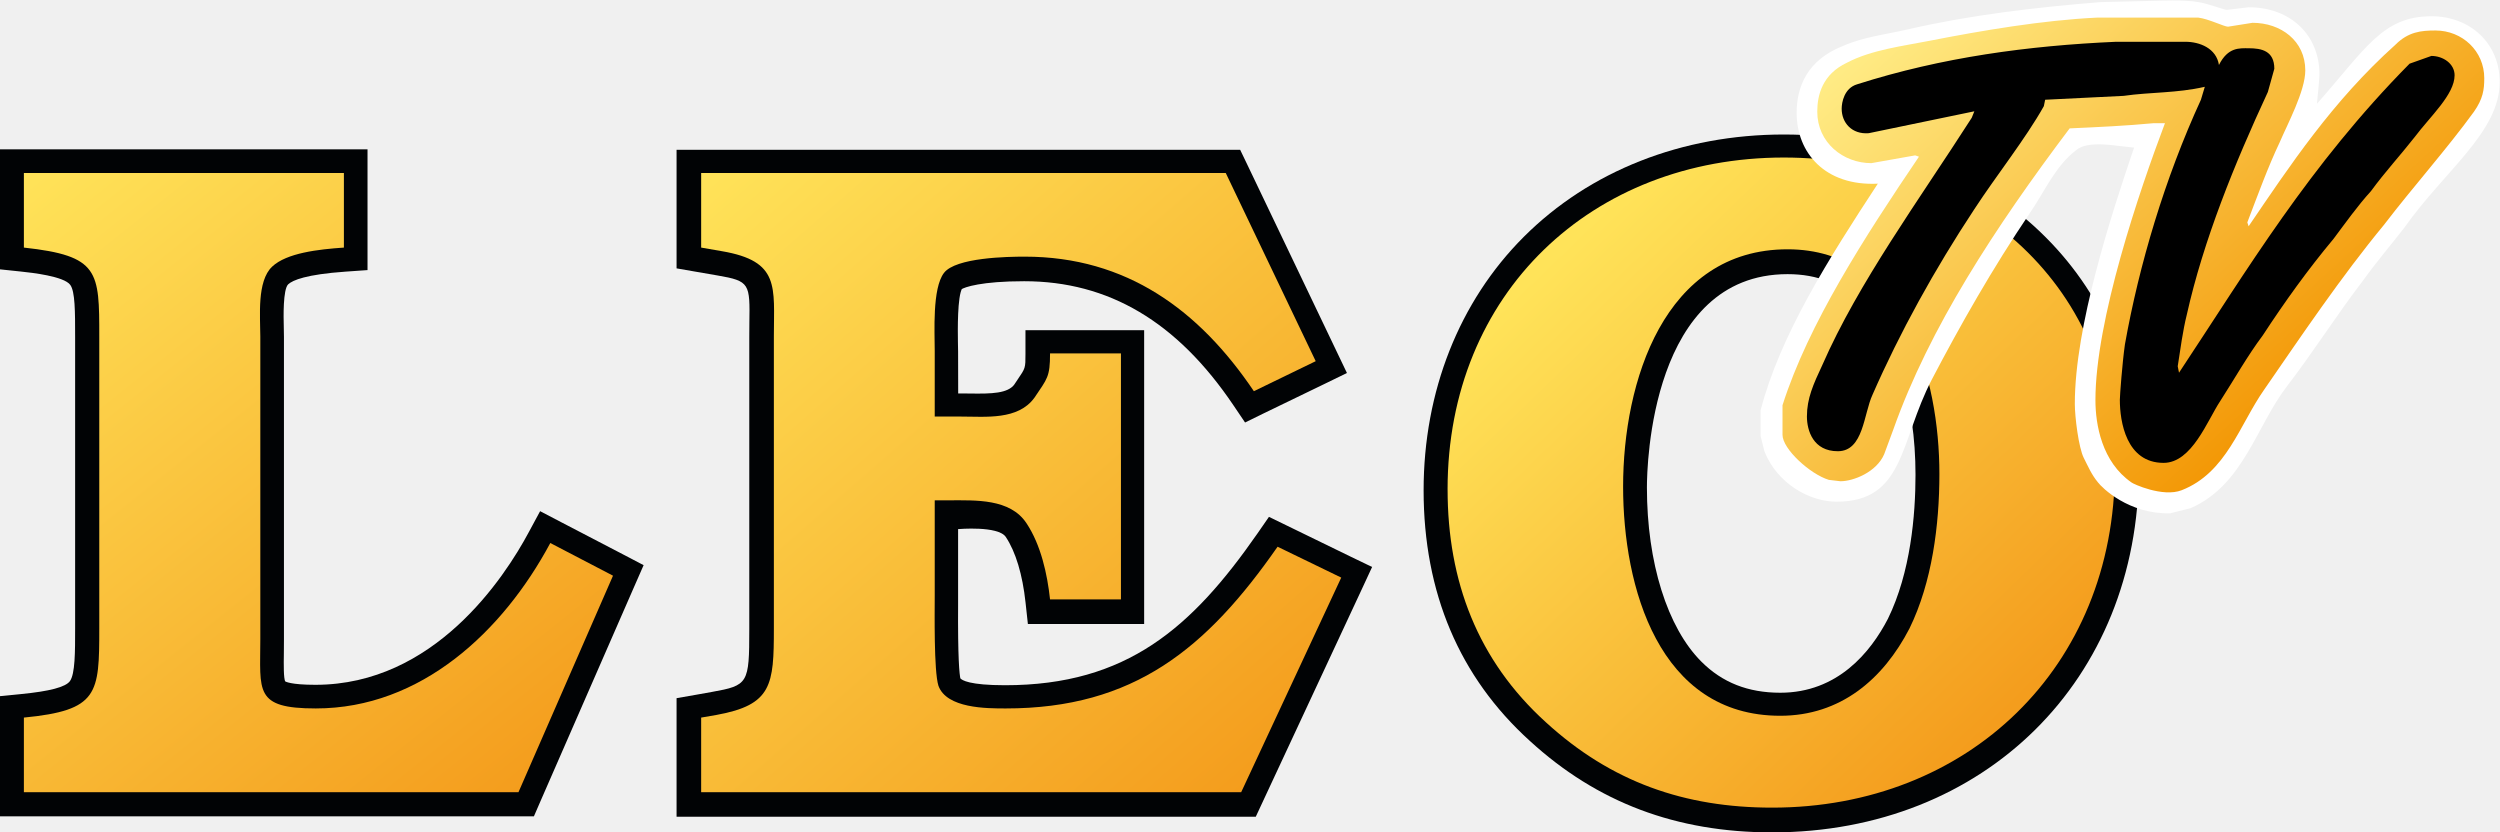
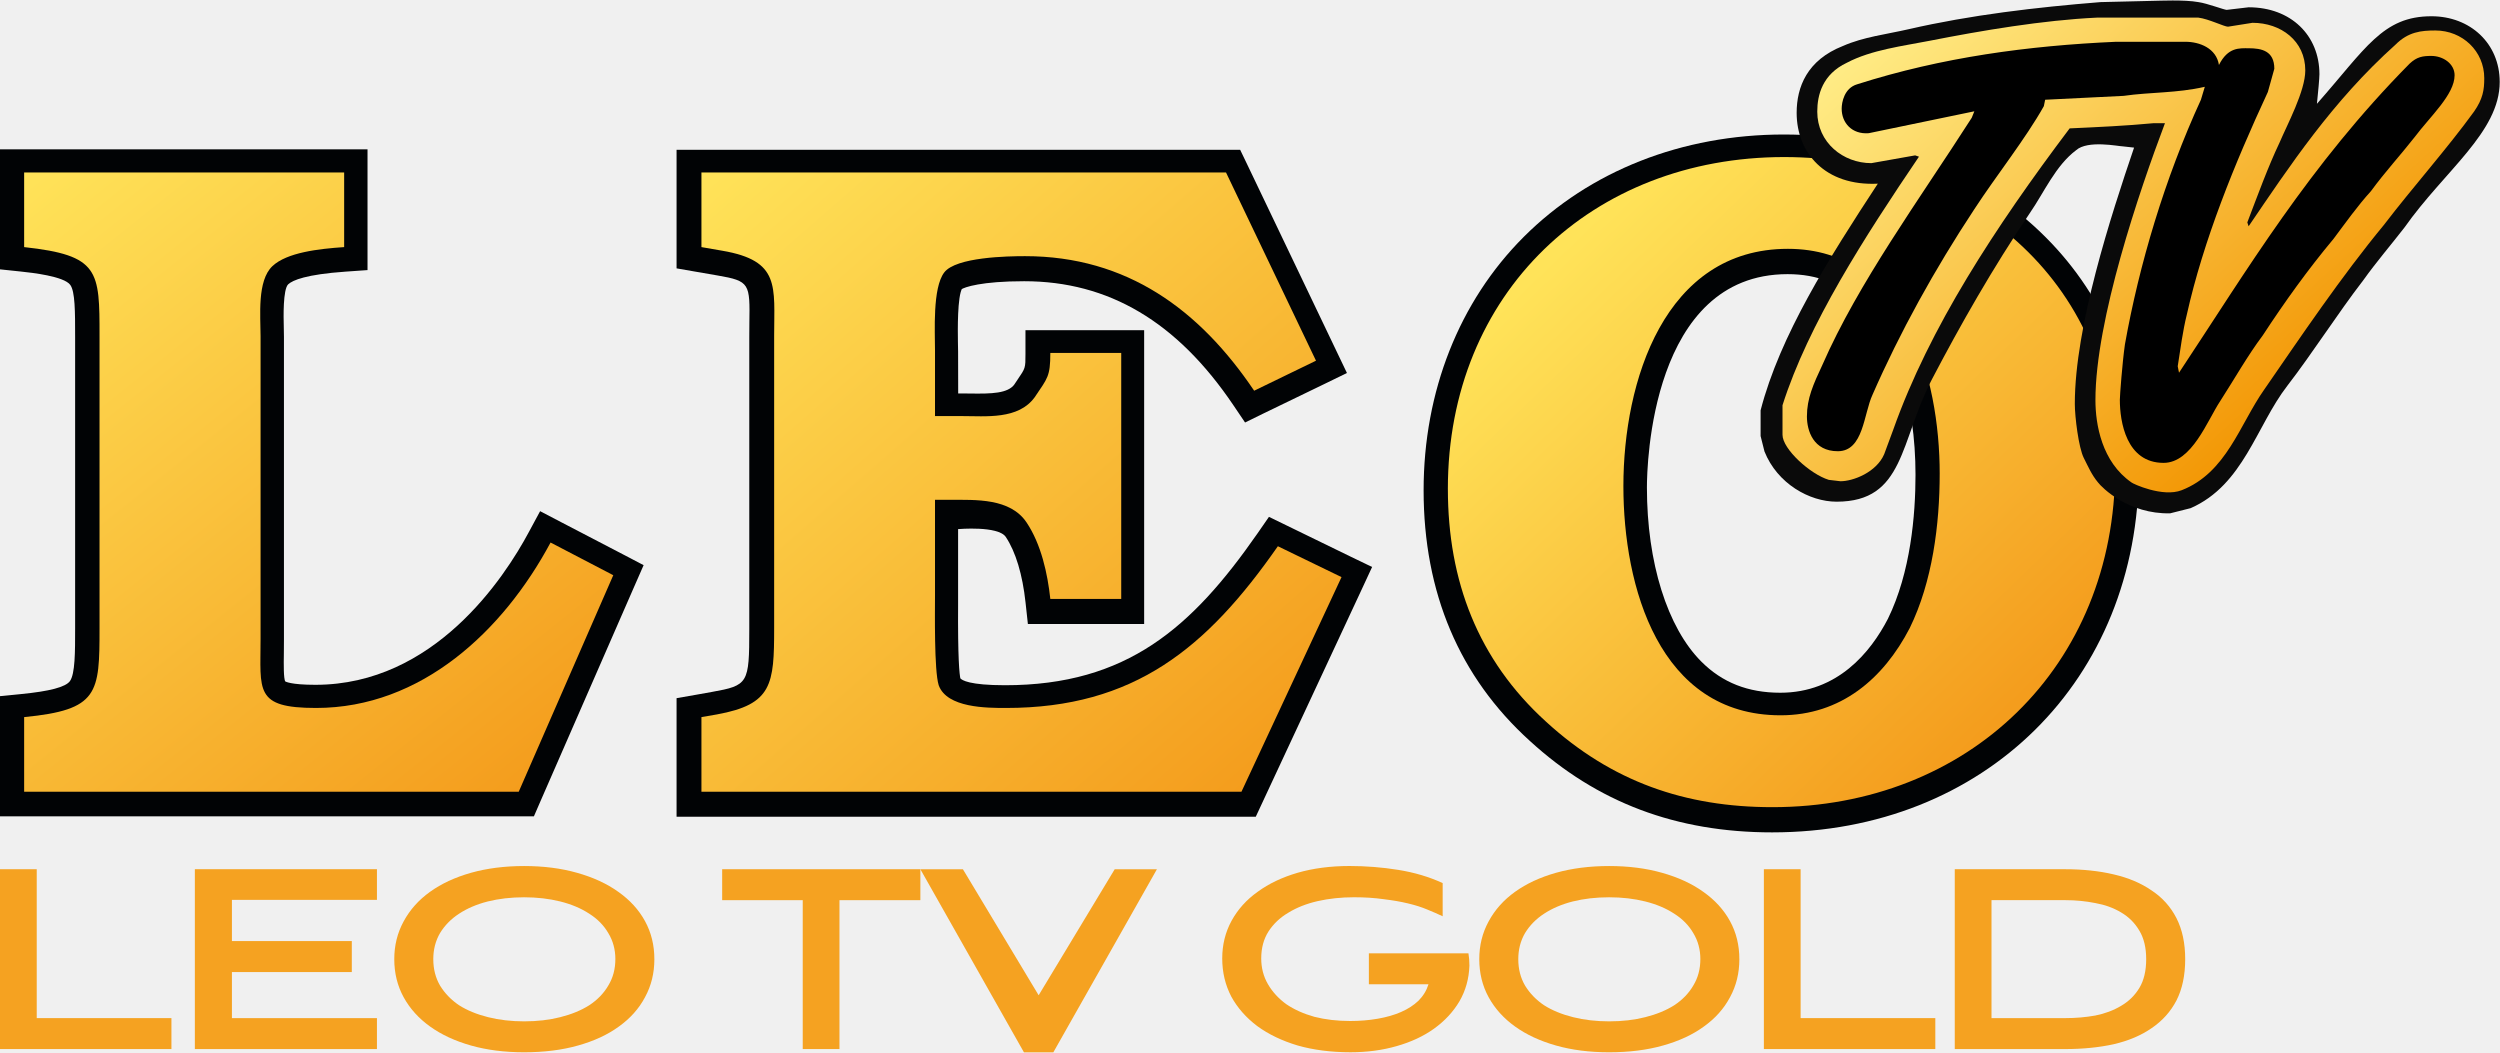
- <svg xmlns="http://www.w3.org/2000/svg" xmlns:xlink="http://www.w3.org/1999/xlink" version="1.1" viewBox="0 0 800 266.08">
+ <svg xmlns="http://www.w3.org/2000/svg" xmlns:xlink="http://www.w3.org/1999/xlink" width="800" height="336.72" version="1.1" viewBox="0 0 800 336.72">
  <defs>
    <linearGradient id="a">
      <stop stop-color="#ffe359" offset="0" />
      <stop stop-color="#f49d1d" offset="1" />
    </linearGradient>
    <clipPath id="g">
      <path d="m0 0h595.28v841.89h-595.28z" />
    </clipPath>
    <clipPath id="f">
      <path d="m0 0h595.28v841.89h-595.28z" />
    </clipPath>
    <linearGradient id="e" x1=".024" x2="-4.248" y1="-5.381" y2="-.713" gradientUnits="userSpaceOnUse">
      <stop stop-color="#f39806" offset="0" />
      <stop stop-color="#ffeb84" offset="1" />
    </linearGradient>
-     <linearGradient id="d" x1="7.643" x2="165.91" y1="55.353" y2="253.5" gradientTransform="translate(2.4226e-5 .00046733)" gradientUnits="userSpaceOnUse" xlink:href="#a" />
-     <linearGradient id="c" x1="224.37" x2="397.18" y1="55.353" y2="253.5" gradientTransform="translate(2.4226e-5 .00046733)" gradientUnits="userSpaceOnUse" xlink:href="#a" />
-     <linearGradient id="b" x1="494.98" x2="637.67" y1="84.257" y2="232.07" gradientTransform="translate(2.4226e-5 .00046733)" gradientUnits="userSpaceOnUse" xlink:href="#a" />
+     <linearGradient id="d" x1="7.643" x2="165.91" y1="55.353" y2="253.5" gradientTransform="translate(.082638 -.15563)" gradientUnits="userSpaceOnUse" xlink:href="#a" />
+     <linearGradient id="c" x1="224.37" x2="397.18" y1="55.353" y2="253.5" gradientTransform="translate(.082638 -.15563)" gradientUnits="userSpaceOnUse" xlink:href="#a" />
+     <linearGradient id="b" x1="494.98" x2="637.67" y1="84.257" y2="232.07" gradientTransform="translate(.082638 -.15563)" gradientUnits="userSpaceOnUse" xlink:href="#a" />
  </defs>
  <g transform="matrix(27.601 0 0 -27.601 -7869.1 22355)">
    <g clip-path="url(#g)">
-       <g transform="translate(291.11 800.47)">
+       <g transform="translate(291.11,800.47)">
        <path d="m0 0h-6.011v1.393l0.25 0.025c0.329 0.032 0.514 0.081 0.564 0.15 0.06 0.084 0.06 0.338 0.06 0.607v3.384c0 0.293 0 0.524-0.056 0.602-0.073 0.101-0.448 0.142-0.571 0.155l-0.247 0.026v1.391h4.264v-1.4l-0.257-0.018c-0.452-0.032-0.61-0.098-0.663-0.147-0.061-0.059-0.054-0.382-0.051-0.488l2e-3 -0.121v-3.511l-1e-3 -0.156c-2e-3 -0.131-4e-3 -0.293 0.017-0.332l-6e-3 7e-3c6e-3 -4e-3 0.066-0.042 0.355-0.042 1.377 0 2.19 1.239 2.475 1.772l0.13 0.241 0.243-0.127 0.728-0.379 0.229-0.12-0.104-0.237-1.096-2.509-0.072-0.166z" fill="#010305" />
      </g>
-       <g transform="translate(298.09 802.7)">
+       <g transform="translate(298.09,802.7)">
        <path d="m0 0h-1.071l-0.027 0.248c-0.035 0.325-0.114 0.588-0.229 0.761-0.088 0.132-0.553 0.091-0.553 0.091v-0.863c-4e-3 -0.626 0.014-0.824 0.029-0.88v2e-3l-3e-3 0.011-2e-3 2e-3c0.019-0.024 0.107-0.082 0.52-0.082 1.416 0 2.169 0.672 2.925 1.757l0.135 0.195 0.214-0.104 0.737-0.359 0.245-0.118-0.115-0.248-1.159-2.487-0.075-0.161h-6.715v1.375l0.229 0.04 0.179 0.032c0.423 0.076 0.435 0.096 0.435 0.728v3.384l1e-3 0.159c7e-3 0.465 7e-3 0.493-0.371 0.558l-0.243 0.042-0.23 0.04v1.375h6.534l0.076-0.158 1.043-2.181 0.119-0.249-0.248-0.121-0.717-0.347-0.216-0.106-0.135 0.2c-0.652 0.967-1.446 1.438-2.426 1.438-0.494 0-0.696-0.069-0.731-0.096l0.013 0.015 1e-3 2e-3c-0.059-0.095-0.053-0.495-0.051-0.627l2e-3 -0.113 1e-3 -0.482h0.027l0.109-1e-3c0.254-4e-3 0.44 1e-3 0.517 0.107l-6e-3 -8e-3 0.042 0.063c0.091 0.133 0.091 0.133 0.091 0.295v0.277h1.376v-3.406z" fill="#010305" />
      </g>
-       <g transform="translate(306.99 802.76)">
+       <g transform="translate(306.99,802.76)">
        <path d="m0 0c0.264 0.539 0.32 1.205 0.32 1.67 0 0.851-0.233 1.593-0.623 1.982-0.231 0.231-0.512 0.344-0.86 0.344-1.585 0-1.631-2.221-1.631-2.474 0-0.869 0.236-1.623 0.631-2.018 0.242-0.243 0.542-0.361 0.915-0.361 0.665 0 1.047 0.469 1.248 0.857m-4.153-1.414c-0.816 0.74-1.23 1.717-1.23 2.904 0 1.146 0.412 2.189 1.161 2.938 0.765 0.765 1.836 1.187 3.016 1.187 1.189 0 2.266-0.422 3.033-1.189 0.708-0.708 1.082-1.639 1.082-2.693 0-2.439-1.788-4.209-4.251-4.209-1.112 0-2.031 0.347-2.811 1.062" fill="#010305" />
      </g>
    </g>
  </g>
-   <path d="m7.643 55.353v23.875c24.124 2.622 24.124 7.563 24.124 28.485v93.403c0 20.949-0.276 26.194-24.124 28.512v23.875h158.27l30.251-69.28-20.066-10.461c-15.126 28.236-41.319 52.94-75.048 52.94-19.818 0-17.748-5.493-17.748-22.109v-96.881c0-6.404-1.159-17.72 3.781-22.385 4.637-4.389 14.822-5.548 22.964-6.1v-23.875z" fill="url(#d)" />
-   <path d="m224.37 55.353v23.875l6.68 1.159c18.631 3.202 16.588 11.344 16.588 27.325v93.403c0 18.051-0.58 24.427-18.327 27.657l-4.941 0.856v23.875h172.81l32.018-68.672-20.37-9.881c-22.716 32.597-45.984 51.753-87 51.753-6.128 0-18.907 0-21.529-7.259-1.49-4.665-1.187-23.848-1.187-28.788v-30.555h4.665c8.446 0 19.404-0.58 24.648 7.259 4.665 6.983 6.707 16.312 7.59 24.455h22.688v-78.719h-22.688c0 7.563-0.883 8.032-4.968 14.132-5.244 7.287-15.622 6.072-23.489 6.072h-8.446v-20.922c0-6.1-0.828-20.066 2.953-25.035 3.754-4.941 20.342-5.217 25.863-5.217 32.597 0 55.865 17.168 73.309 43.058l19.79-9.605-28.788-60.226z" fill="url(#c)" />
-   <path d="m463.23 156.62c0 29.368 9.605 54.678 31.41 74.469 20.977 19.211 44.521 27.353 72.454 27.353 62.545 0 109.66-44.825 109.66-108.53 0-60.53-48.303-99.503-105.91-99.503-61.386 0-107.62 43.362-107.62 106.21m56.169-0.911c0-33.425 13.055-75.932 52.636-75.932 37.538 0 48.579 41.347 48.579 71.902 0 16.285-2.318 34.612-9.578 49.434-8.446 16.312-22.109 27.933-41.347 27.933-38.973 0-50.29-41.319-50.29-73.337" fill="url(#b)" />
+   <path d="m7.726 55.198v23.875c24.124 2.622 24.124 7.563 24.124 28.485v93.404c0 20.949-0.276 26.194-24.124 28.512v23.875h158.27l30.251-69.281-20.066-10.461c-15.126 28.236-41.32 52.941-75.049 52.941-19.818 0-17.748-5.493-17.748-22.109v-96.883c0-6.404-1.159-17.72 3.781-22.385 4.637-4.389 14.822-5.548 22.964-6.1v-23.875z" fill="url(#d)" />
+   <path d="m224.46 55.198v23.875l6.68 1.159c18.631 3.202 16.588 11.344 16.588 27.325v93.404c0 18.051-0.58 24.427-18.327 27.657l-4.941 0.856v23.875h172.81l32.018-68.673-20.37-9.882c-22.716 32.598-45.985 51.754-87.001 51.754-6.128 0-18.907 0-21.529-7.259-1.49-4.665-1.187-23.848-1.187-28.788v-30.555h4.665c8.446 0 19.404-0.58 24.648 7.259 4.665 6.983 6.707 16.312 7.59 24.455h22.688v-78.72h-22.688c0 7.563-0.883 8.032-4.968 14.132-5.244 7.287-15.622 6.072-23.489 6.072h-8.446v-20.922c0-6.1-0.828-20.066 2.953-25.035 3.754-4.941 20.342-5.217 25.863-5.217 32.597 0 55.866 17.168 73.31 43.059l19.79-9.605-28.788-60.227z" fill="url(#c)" />
+   <path d="m463.32 156.47c0 29.368 9.605 54.679 31.41 74.47 20.977 19.211 44.522 27.353 72.455 27.353 62.546 0 109.66-44.826 109.66-108.53 0-60.531-48.304-99.505-105.91-99.505-61.387 0-107.62 43.363-107.62 106.21m56.17-0.911c0-33.426 13.055-75.933 52.637-75.933 37.539 0 48.58 41.348 48.58 71.903 0 16.285-2.319 34.613-9.578 49.435-8.446 16.312-22.109 27.933-41.348 27.933-38.974 0-50.291-41.32-50.291-73.338" fill="url(#b)" />
  <g transform="matrix(27.601 0 0 -27.601 -7869.1 22355)">
    <g clip-path="url(#f)">
-       <g transform="translate(310.59 809.91)">
-         <path d="m0 0c0.105-0.015 0.299-0.09 0.328-0.09l0.254 0.03c0.493 0 0.821-0.328 0.821-0.776 0-0.045-0.015-0.209-0.029-0.343 0.567 0.642 0.761 1.015 1.328 1.015 0.448 0 0.791-0.314 0.791-0.762 0-0.582-0.641-1.03-1.104-1.687-0.15-0.194-0.329-0.403-0.478-0.612-0.299-0.388-0.582-0.836-0.881-1.224-0.358-0.463-0.507-1.149-1.12-1.418l-0.238-0.06c-0.482-0.011-0.792 0.299-0.836 0.358-0.075 0.09-0.113 0.182-0.165 0.284-0.06 0.119-0.104 0.478-0.104 0.627 0 0.896 0.418 2.18 0.687 2.971l-0.135 0.015c-0.045 0-0.403 0.075-0.537-0.045-0.239-0.179-0.373-0.493-0.538-0.731-0.433-0.642-0.806-1.299-1.134-1.926-0.374-0.717-0.314-1.418-1.105-1.418-0.314 0-0.687 0.209-0.836 0.582l-0.045 0.179v0.298c0.224 0.866 0.791 1.762 1.359 2.628-0.612-0.03-0.941 0.358-0.941 0.821 0 0.299 0.12 0.612 0.538 0.776 0.238 0.105 0.507 0.135 0.761 0.194 0.717 0.165 1.478 0.254 2.224 0.314l0.627 0.015c0.045 0 0.344 0.015 0.508-0.015" fill="#fff" />
+       <g transform="translate(310.59,809.91)">
+         <path d="m0 0c0.105-0.015 0.299-0.09 0.328-0.09l0.254 0.03c0.493 0 0.821-0.328 0.821-0.776 0-0.045-0.015-0.209-0.029-0.343 0.567 0.642 0.761 1.015 1.328 1.015 0.448 0 0.791-0.314 0.791-0.762 0-0.582-0.641-1.03-1.104-1.687-0.15-0.194-0.329-0.403-0.478-0.612-0.299-0.388-0.582-0.836-0.881-1.224-0.358-0.463-0.507-1.149-1.12-1.418l-0.238-0.06c-0.482-0.011-0.792 0.299-0.836 0.358-0.075 0.09-0.113 0.182-0.165 0.284-0.06 0.119-0.104 0.478-0.104 0.627 0 0.896 0.418 2.18 0.687 2.971l-0.135 0.015c-0.045 0-0.403 0.075-0.537-0.045-0.239-0.179-0.373-0.493-0.538-0.731-0.433-0.642-0.806-1.299-1.134-1.926-0.374-0.717-0.314-1.418-1.105-1.418-0.314 0-0.687 0.209-0.836 0.582l-0.045 0.179v0.298c0.224 0.866 0.791 1.762 1.359 2.628-0.612-0.03-0.941 0.358-0.941 0.821 0 0.299 0.12 0.612 0.538 0.776 0.238 0.105 0.507 0.135 0.761 0.194 0.717 0.165 1.478 0.254 2.224 0.314l0.627 0.015c0.045 0 0.344 0.015 0.508-0.015" fill="#0a0a0a" />
      </g>
-       <g transform="translate(310.59 809.73)">
+       <g transform="translate(310.59,809.73)">
        <path d="m0 0c0.12-0.015 0.299-0.105 0.343-0.105l0.284 0.045c0.329 0 0.612-0.209 0.612-0.552 0-0.239-0.209-0.627-0.298-0.836-0.135-0.284-0.254-0.612-0.374-0.926l0.015-0.045c0.478 0.702 0.971 1.449 1.702 2.105 0.149 0.15 0.299 0.165 0.463 0.165 0.313 0 0.567-0.239 0.567-0.553 0-0.134-0.015-0.239-0.119-0.388-0.314-0.433-0.702-0.866-1.045-1.314-0.493-0.597-0.956-1.284-1.389-1.911-0.283-0.403-0.436-0.961-0.955-1.164-0.22-0.086-0.567 0.075-0.582 0.09-0.344 0.238-0.418 0.671-0.418 0.955 0 0.926 0.507 2.419 0.806 3.21h-0.134c-0.314-0.03-0.642-0.045-0.971-0.06-0.866-1.149-1.627-2.314-2.045-3.493l-0.105-0.284c-0.089-0.209-0.358-0.314-0.507-0.314l-0.135 0.016c-0.217 0.066-0.537 0.358-0.537 0.522v0.343c0.299 0.941 0.955 1.956 1.582 2.882l-0.044 0.015-0.508-0.09c-0.328 0-0.627 0.239-0.627 0.597 0 0.194 0.06 0.433 0.343 0.567 0.284 0.15 0.657 0.195 0.956 0.254 0.612 0.12 1.314 0.239 1.941 0.269z" fill="url(#e)" />
      </g>
-       <g transform="translate(310.44 809.45)">
-         <path d="m0 0c0.164 0 0.358-0.075 0.388-0.269 0.105 0.209 0.239 0.194 0.344 0.194 0.149 0 0.298-0.029 0.298-0.238l-0.075-0.269c-0.388-0.836-0.746-1.717-0.94-2.583-0.045-0.179-0.075-0.403-0.105-0.597l0.015-0.075c0.792 1.195 1.508 2.404 2.673 3.583l0.253 0.09c0.135 0 0.269-0.09 0.269-0.224 0-0.224-0.284-0.478-0.463-0.717-0.164-0.209-0.343-0.403-0.507-0.627-0.15-0.164-0.299-0.373-0.433-0.552-0.299-0.358-0.567-0.732-0.821-1.12-0.179-0.239-0.329-0.507-0.493-0.761-0.149-0.224-0.328-0.717-0.657-0.717-0.433 0-0.507 0.478-0.507 0.732 0 0.045 0.029 0.433 0.059 0.642 0.165 0.925 0.463 1.926 0.881 2.836l0.045 0.15c-0.328-0.075-0.627-0.06-0.941-0.105l-0.91-0.045-0.015-0.074c-0.209-0.374-0.553-0.807-0.806-1.195-0.463-0.701-0.866-1.433-1.18-2.15-0.104-0.223-0.104-0.656-0.403-0.656-0.284 0-0.358 0.238-0.358 0.403 0 0.209 0.074 0.373 0.179 0.597 0.418 0.955 1.12 1.911 1.732 2.866l0.03 0.075-1.225-0.254c-0.194-0.015-0.313 0.12-0.313 0.284 0 0.074 0.03 0.239 0.179 0.283 0.985 0.314 1.986 0.448 3.001 0.493z" />
+       <g transform="translate(310.44,809.45)">
+         <path d="m0 0c0.164 0 0.358-0.075 0.388-0.269 0.105 0.209 0.239 0.194 0.344 0.194 0.149 0 0.298-0.029 0.298-0.238l-0.075-0.269c-0.388-0.836-0.746-1.717-0.94-2.583-0.045-0.179-0.075-0.403-0.105-0.597l0.015-0.075c0.792 1.195 1.508 2.404 2.673 3.583 0.086 0.081 0.154 0.09 0.253 0.09 0.135 0 0.269-0.09 0.269-0.224 0-0.224-0.284-0.478-0.463-0.717-0.164-0.209-0.343-0.403-0.507-0.627-0.15-0.164-0.299-0.373-0.433-0.552-0.299-0.358-0.567-0.732-0.821-1.12-0.179-0.239-0.329-0.507-0.493-0.761-0.149-0.224-0.328-0.717-0.657-0.717-0.433 0-0.507 0.478-0.507 0.732 0 0.045 0.029 0.433 0.059 0.642 0.165 0.925 0.463 1.926 0.881 2.836l0.045 0.15c-0.328-0.075-0.627-0.06-0.941-0.105l-0.91-0.045-0.015-0.074c-0.209-0.374-0.553-0.807-0.806-1.195-0.463-0.701-0.866-1.433-1.18-2.15-0.104-0.223-0.104-0.656-0.403-0.656-0.284 0-0.358 0.238-0.358 0.403 0 0.209 0.074 0.373 0.179 0.597 0.418 0.955 1.12 1.911 1.732 2.866l0.03 0.075-1.225-0.254c-0.194-0.015-0.313 0.12-0.313 0.284 0 0.074 0.03 0.239 0.179 0.283 0.985 0.314 1.986 0.448 3.001 0.493z" />
      </g>
    </g>
  </g>
+   <g transform="matrix(3.1373 0 0 3.1373 .25894 -438.21)" fill="#f5a221">
+     <path d="m-0.083 246.68v-18.343h3.747v15.187h13.74v3.156z" />
+     <path d="m19.792 246.68v-18.343h18.573v3.123h-14.792v4.208h12.228v3.156h-12.228v4.701h14.792v3.156z" />
+     <path d="m66.662 237.51q0 2.137-0.953 3.879-0.92 1.742-2.663 2.991-1.709 1.249-4.175 1.939-2.433 0.69-5.49 0.69-2.991 0-5.424-0.69t-4.175-1.939q-1.742-1.249-2.696-2.991-0.953-1.742-0.953-3.879 0-2.104 0.953-3.846 0.953-1.775 2.696-3.024 1.742-1.249 4.175-1.939 2.465-0.69 5.424-0.69t5.391 0.69q2.465 0.69 4.208 1.939 1.775 1.249 2.728 2.991 0.953 1.742 0.953 3.879zm-3.978 0q0-1.479-0.723-2.663-0.69-1.183-1.939-1.972-1.249-0.822-2.958-1.249-1.709-0.427-3.682-0.427-2.005 0-3.715 0.427-1.677 0.427-2.926 1.249-1.216 0.789-1.939 1.972-0.69 1.183-0.69 2.663 0 1.512 0.69 2.696 0.723 1.183 1.939 2.005 1.249 0.789 2.958 1.216 1.709 0.427 3.682 0.427 2.005 0 3.682-0.427 1.709-0.427 2.958-1.216 1.249-0.822 1.939-2.005 0.723-1.183 0.723-2.696z" />
+     <path d="m81.795 246.68v-15.187h-8.218v-3.156h20.216v3.156h-8.251v15.187z" />
+     <path d="m93.794 228.34h4.339l7.725 12.853 7.757-12.853h4.306l-10.564 18.671h-3z" />
+     <path d="m139.54 240.07v-3.156h10.157q0.099 0.592 0.099 1.249-0.066 2.005-1.019 3.649-0.953 1.611-2.597 2.794-1.611 1.151-3.813 1.775-2.17 0.625-4.701 0.625-2.958 0-5.391-0.69-2.4-0.723-4.109-1.972-1.709-1.282-2.663-3.024-0.92-1.775-0.92-3.879t0.953-3.846q0.953-1.742 2.663-2.958 1.709-1.249 4.076-1.939 2.4-0.69 5.292-0.69 2.498 0 4.964 0.394 2.465 0.394 4.536 1.348v3.386q-0.69-0.329-1.578-0.69-0.855-0.362-1.972-0.625-1.085-0.263-2.465-0.427-1.348-0.197-3.024-0.197-1.972 0-3.715 0.394-1.709 0.394-2.991 1.183-1.282 0.756-2.038 1.939-0.723 1.151-0.723 2.728 0 1.446 0.69 2.63 0.69 1.183 1.874 2.038 1.216 0.822 2.86 1.282 1.677 0.427 3.649 0.427 1.479 0 2.794-0.23 1.348-0.23 2.4-0.69 1.052-0.46 1.775-1.151 0.723-0.723 1.019-1.677z" />
+     <path d="m177.33 237.51q0 2.137-0.953 3.879-0.92 1.742-2.663 2.991-1.709 1.249-4.175 1.939-2.433 0.69-5.49 0.69-2.991 0-5.424-0.69t-4.175-1.939q-1.742-1.249-2.696-2.991-0.953-1.742-0.953-3.879 0-2.104 0.953-3.846 0.953-1.775 2.696-3.024 1.742-1.249 4.175-1.939 2.465-0.69 5.424-0.69t5.391 0.69q2.465 0.69 4.208 1.939 1.775 1.249 2.728 2.991 0.953 1.742 0.953 3.879zm-3.978 0q0-1.479-0.723-2.663-0.69-1.183-1.939-1.972-1.249-0.822-2.958-1.249-1.709-0.427-3.682-0.427-2.005 0-3.715 0.427-1.677 0.427-2.926 1.249-1.216 0.789-1.939 1.972-0.69 1.183-0.69 2.663 0 1.512 0.69 2.696 0.723 1.183 1.939 2.005 1.249 0.789 2.958 1.216 1.709 0.427 3.682 0.427 2.005 0 3.682-0.427 1.709-0.427 2.958-1.216 1.249-0.822 1.939-2.005 0.723-1.183 0.723-2.696z" />
+     <path d="m179.83 246.68v-18.343h3.747v15.187h13.74v3.156z" />
+     <path d="m199.3 246.68v-18.343h11.242q2.728 0 4.964 0.526 2.268 0.526 3.879 1.644 1.644 1.085 2.531 2.827 0.888 1.742 0.888 4.175 0 2.465-0.888 4.208-0.888 1.709-2.531 2.827-1.611 1.118-3.879 1.644-2.235 0.493-4.964 0.493zm11.275-3.156q1.578 0 3.057-0.263 1.479-0.296 2.63-0.986 1.183-0.69 1.874-1.841 0.69-1.151 0.69-2.926 0-1.742-0.69-2.893-0.69-1.183-1.874-1.874-1.151-0.69-2.63-0.953-1.479-0.296-3.057-0.296h-7.528v12.031z" />
+   </g>
</svg>
